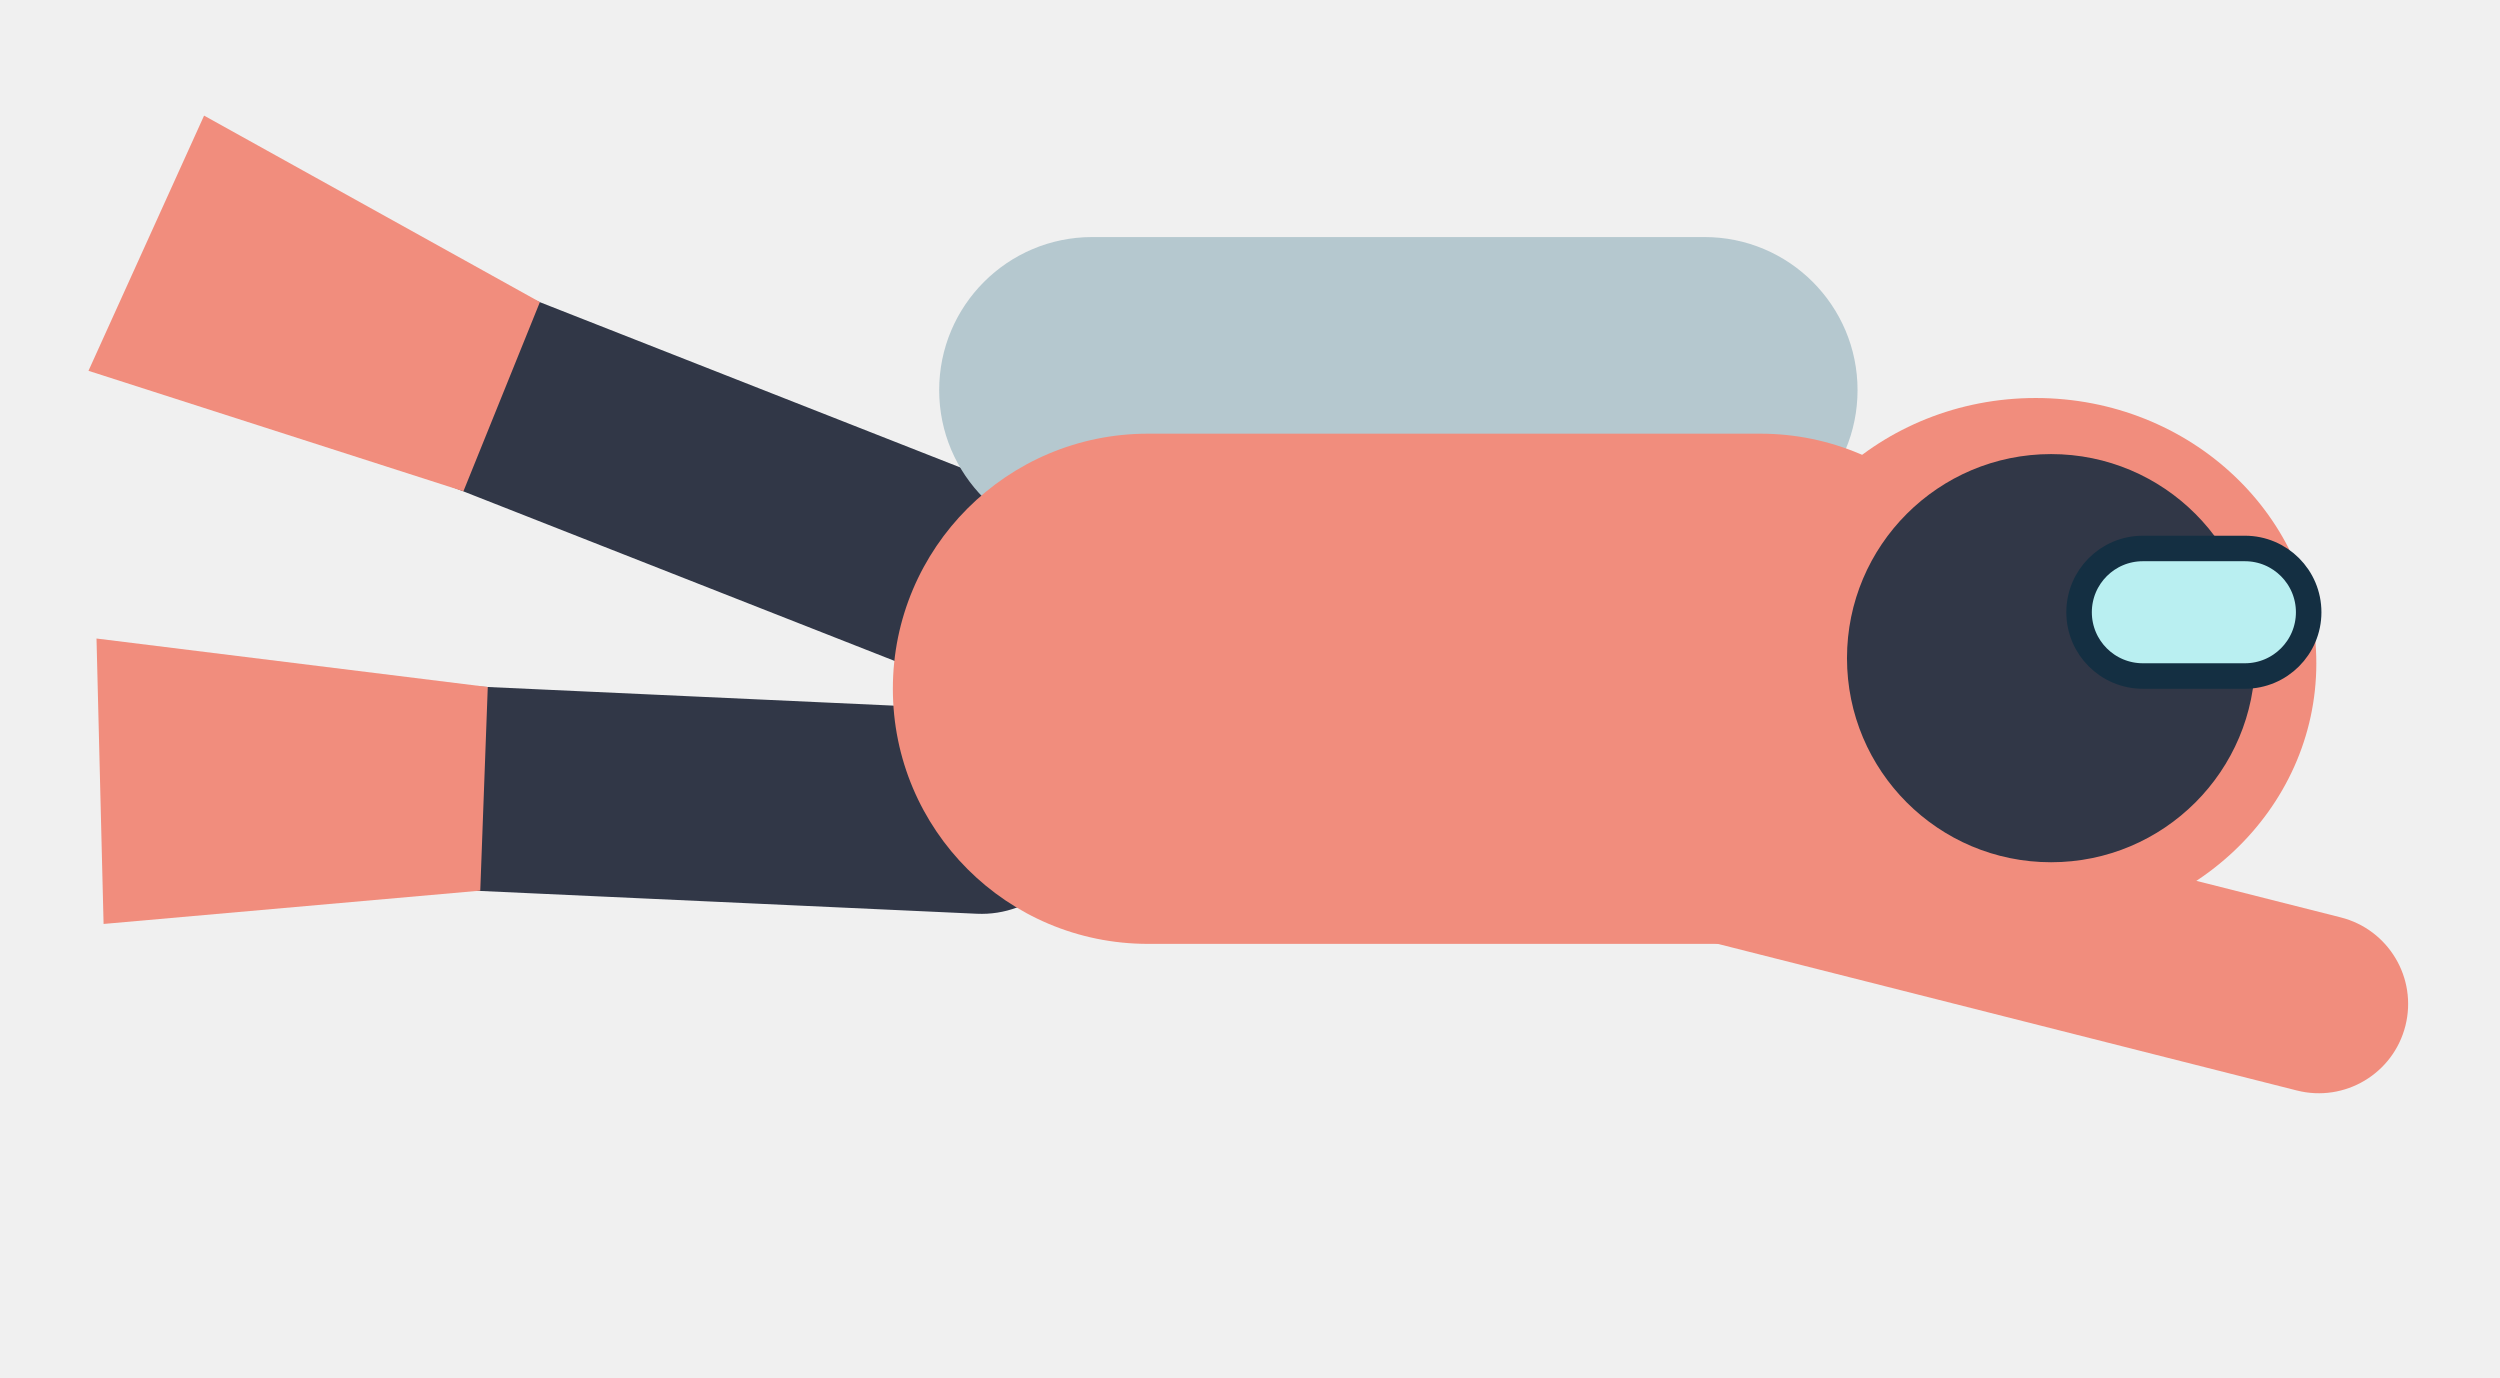
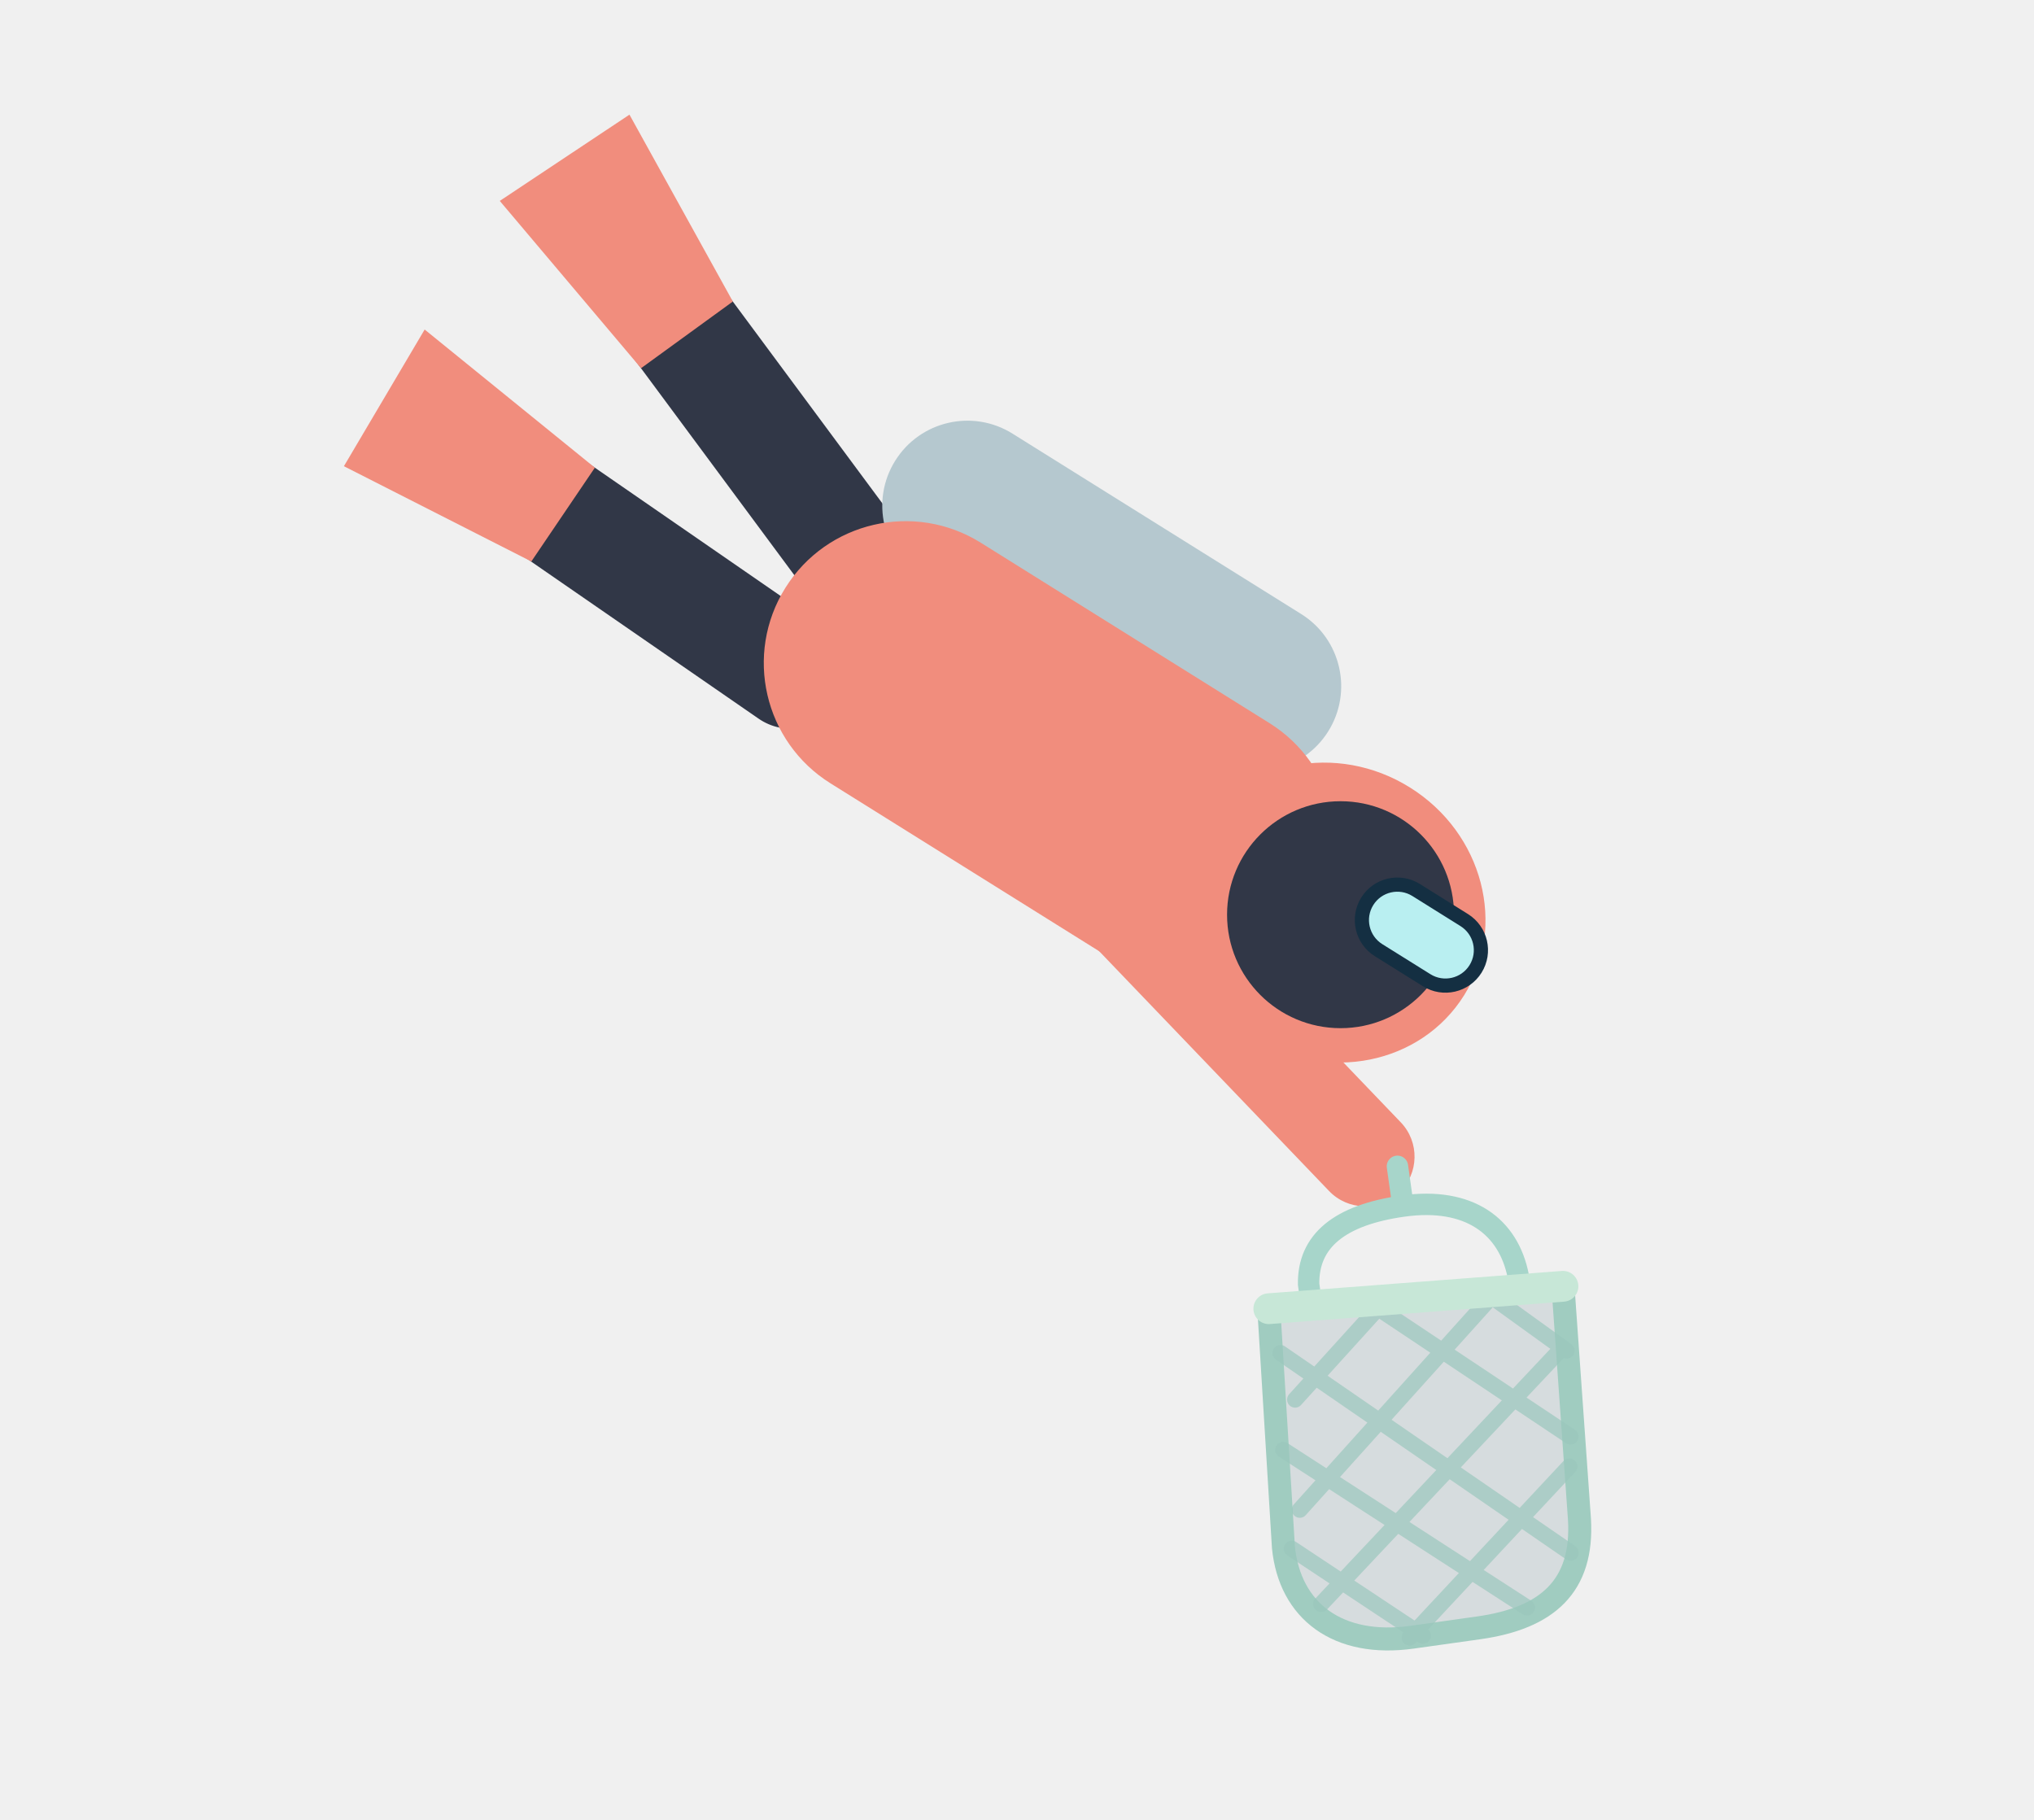
- <svg xmlns="http://www.w3.org/2000/svg" preserveAspectRatio="none" overflow="visible" style="display: block;" width="51.94" height="28.62" viewBox="0 0 51.94 28.62" fill="none">
-   <g id="ë¤ì´ë² ">
-     <g id="Group 1597882231">
-       <rect id="ë¤ë¦¬ Â· ìëìª½" x="5.469" y="18.304" width="4.24" height="16.96" rx="2.12" transform="rotate(-87.3717 5.46891 18.3036)" fill="#313747" />
-       <path id="ë¤ë¦¬ Â· ìëìª½_2" d="M10.134 14.273L9.978 18.504L2.152 19.196L2.005 13.266L10.134 14.273Z" fill="#F18D7D" />
-     </g>
-     <rect id="Rectangle 161123925" x="5.83" y="8.716" width="4.24" height="16.96" rx="2.12" transform="rotate(-68.5371 5.83 8.71602)" fill="#313747" />
-     <rect id="Rectangle 161123925_2" x="19.513" y="11.285" width="6.36" height="19.08" rx="3.18" transform="rotate(-90 19.5127 11.2853)" fill="#B5C8CF" />
-     <rect id="Rectangle 161123925_3" x="28.968" y="17.908" width="3.71" height="21.2" rx="1.855" transform="rotate(-75.791 28.9678 17.9082)" fill="#F18D7D" />
-     <rect id="Rectangle 161123925_4" x="18.55" y="19.61" width="10.6" height="23.32" rx="5.3" transform="rotate(-90 18.55 19.61)" fill="#F18D7D" />
-     <ellipse id="Ellipse 164" cx="42.294" cy="13.781" rx="5.83" ry="5.512" fill="#F18D7D" />
-     <circle id="Ellipse 165" cx="42.613" cy="13.674" r="4.24" fill="#313747" />
-     <path id="Rectangle 161123930" d="M1.838 7.704L4.24 2.402L11.217 6.276L9.628 10.207L1.838 7.704Z" fill="#F18D7D" />
-     <rect id="Rectangle 161123931" x="43.195" y="11.395" width="4.77" height="2.65" rx="1.325" fill="#B9EFF1" stroke="#142F42" stroke-width="0.53" />
+ <svg xmlns="http://www.w3.org/2000/svg" width="76" height="68" viewBox="0 0 76 68" fill="none">
+   <rect x="16.135" y="18.42" width="4.24" height="16.96" rx="2.12" transform="rotate(-55.3717 16.1353 18.4204)" fill="#313747" />
+   <path d="M22.227 17.475L19.853 20.98L12.85 17.42L15.867 12.313L22.227 17.475Z" fill="#F18D7D" />
+   <rect x="21.522" y="10.481" width="4.24" height="16.96" rx="2.12" transform="rotate(-36.5371 21.5221 10.481)" fill="#313747" />
+   <rect x="31.764" y="19.911" width="6.36" height="19.08" rx="3.18" transform="rotate(-58 31.7642 19.9106)" fill="#B5C8CF" />
+   <rect x="36.273" y="30.538" width="3.71" height="21.2" rx="1.855" transform="rotate(-43.7911 36.2729 30.5376)" fill="#F18D7D" />
+   <rect x="26.536" y="26.46" width="10.6" height="23.32" rx="5.3" transform="rotate(-58 26.5364 26.4602)" fill="#F18D7D" />
+   <ellipse cx="49.762" cy="34.099" rx="5.83" ry="5.512" transform="rotate(32 49.7617 34.0993)" fill="#F18D7D" />
+   <circle cx="50.089" cy="34.178" r="4.24" fill="#313747" />
+   <path d="M18.674 7.507L23.52 4.284L27.383 11.266L23.953 13.758L18.674 7.507Z" fill="#F18D7D" />
+   <path d="M52.913 33.255L54.711 34.379C55.332 34.767 55.521 35.584 55.133 36.205L55.133 36.205C54.745 36.825 53.928 37.014 53.307 36.626L51.509 35.503C50.889 35.115 50.7 34.297 51.088 33.677L51.088 33.677C51.475 33.056 52.293 32.868 52.913 33.255Z" fill="#B9EFF1" stroke-width="0.53" stroke="#142F42" />
+   <g clip-path="url(#clip0_6484_8519)">
+     <path d="M52.215 43.58L52.424 45.065M52.424 45.065C50.047 45.399 48.871 46.372 48.896 47.985L48.98 48.579M52.424 45.065C54.9 44.717 56.368 45.824 56.731 47.691L56.801 48.186" stroke-width="0.8" stroke-linecap="round" stroke="#A7D5CA" />
+     <path d="M47.409 48.901L58.4 48.063L59.016 56.762C59.166 59.265 57.82 60.464 55.245 60.826L52.769 61.174C49.997 61.564 48.19 60.202 47.955 57.811L47.409 48.901Z" fill="#285966" fill-opacity="0.13" stroke-width="0.86" stroke-linejoin="round" stroke="#A0CCC0" />
+     <path d="M47.844 50.556L49.153 51.457M49.153 51.457L51.544 53.103M49.153 51.457L48.391 52.297M49.153 51.457L51.539 48.825M51.544 53.103L54.125 54.879M51.544 53.103L49.611 55.251M51.544 53.103L53.898 50.487M54.125 54.879L56.825 56.737M54.125 54.879L52.199 56.925M54.125 54.879L56.577 52.273M56.825 56.737L58.688 58.019M56.825 56.737L54.974 58.72M56.825 56.737L58.639 54.795M47.949 54.177L49.611 55.251M49.611 55.251L52.199 56.925M49.611 55.251L48.566 56.413M52.199 56.925L54.974 58.72M52.199 56.925L50.14 59.111M54.974 58.72L57.057 60.066M54.974 58.72L52.9 60.942M48.266 57.868L50.14 59.111M50.14 59.111L52.9 60.942M50.14 59.111L49.364 59.936M52.9 60.942L53.166 61.118M52.9 60.942L52.67 61.188M51.553 48.924L53.898 50.487M53.898 50.487L56.577 52.273M53.898 50.487L55.641 48.551M56.577 52.273L58.684 53.678M56.577 52.273L58.238 50.509M55.839 48.523L58.535 50.467" stroke-width="0.6" stroke-linecap="round" stroke="#9AC7BD" stroke-opacity="0.69" />
+     <path d="M47.409 48.9L58.4 48.063" stroke-width="1.15" stroke-linecap="round" stroke="#C7E7D7" />
  </g>
+   <defs>
+     <clipPath id="clip0_6484_8519">
+       <rect width="16" height="19" fill="white" transform="translate(44.1958 44) rotate(-8)" />
+     </clipPath>
+   </defs>
</svg>
